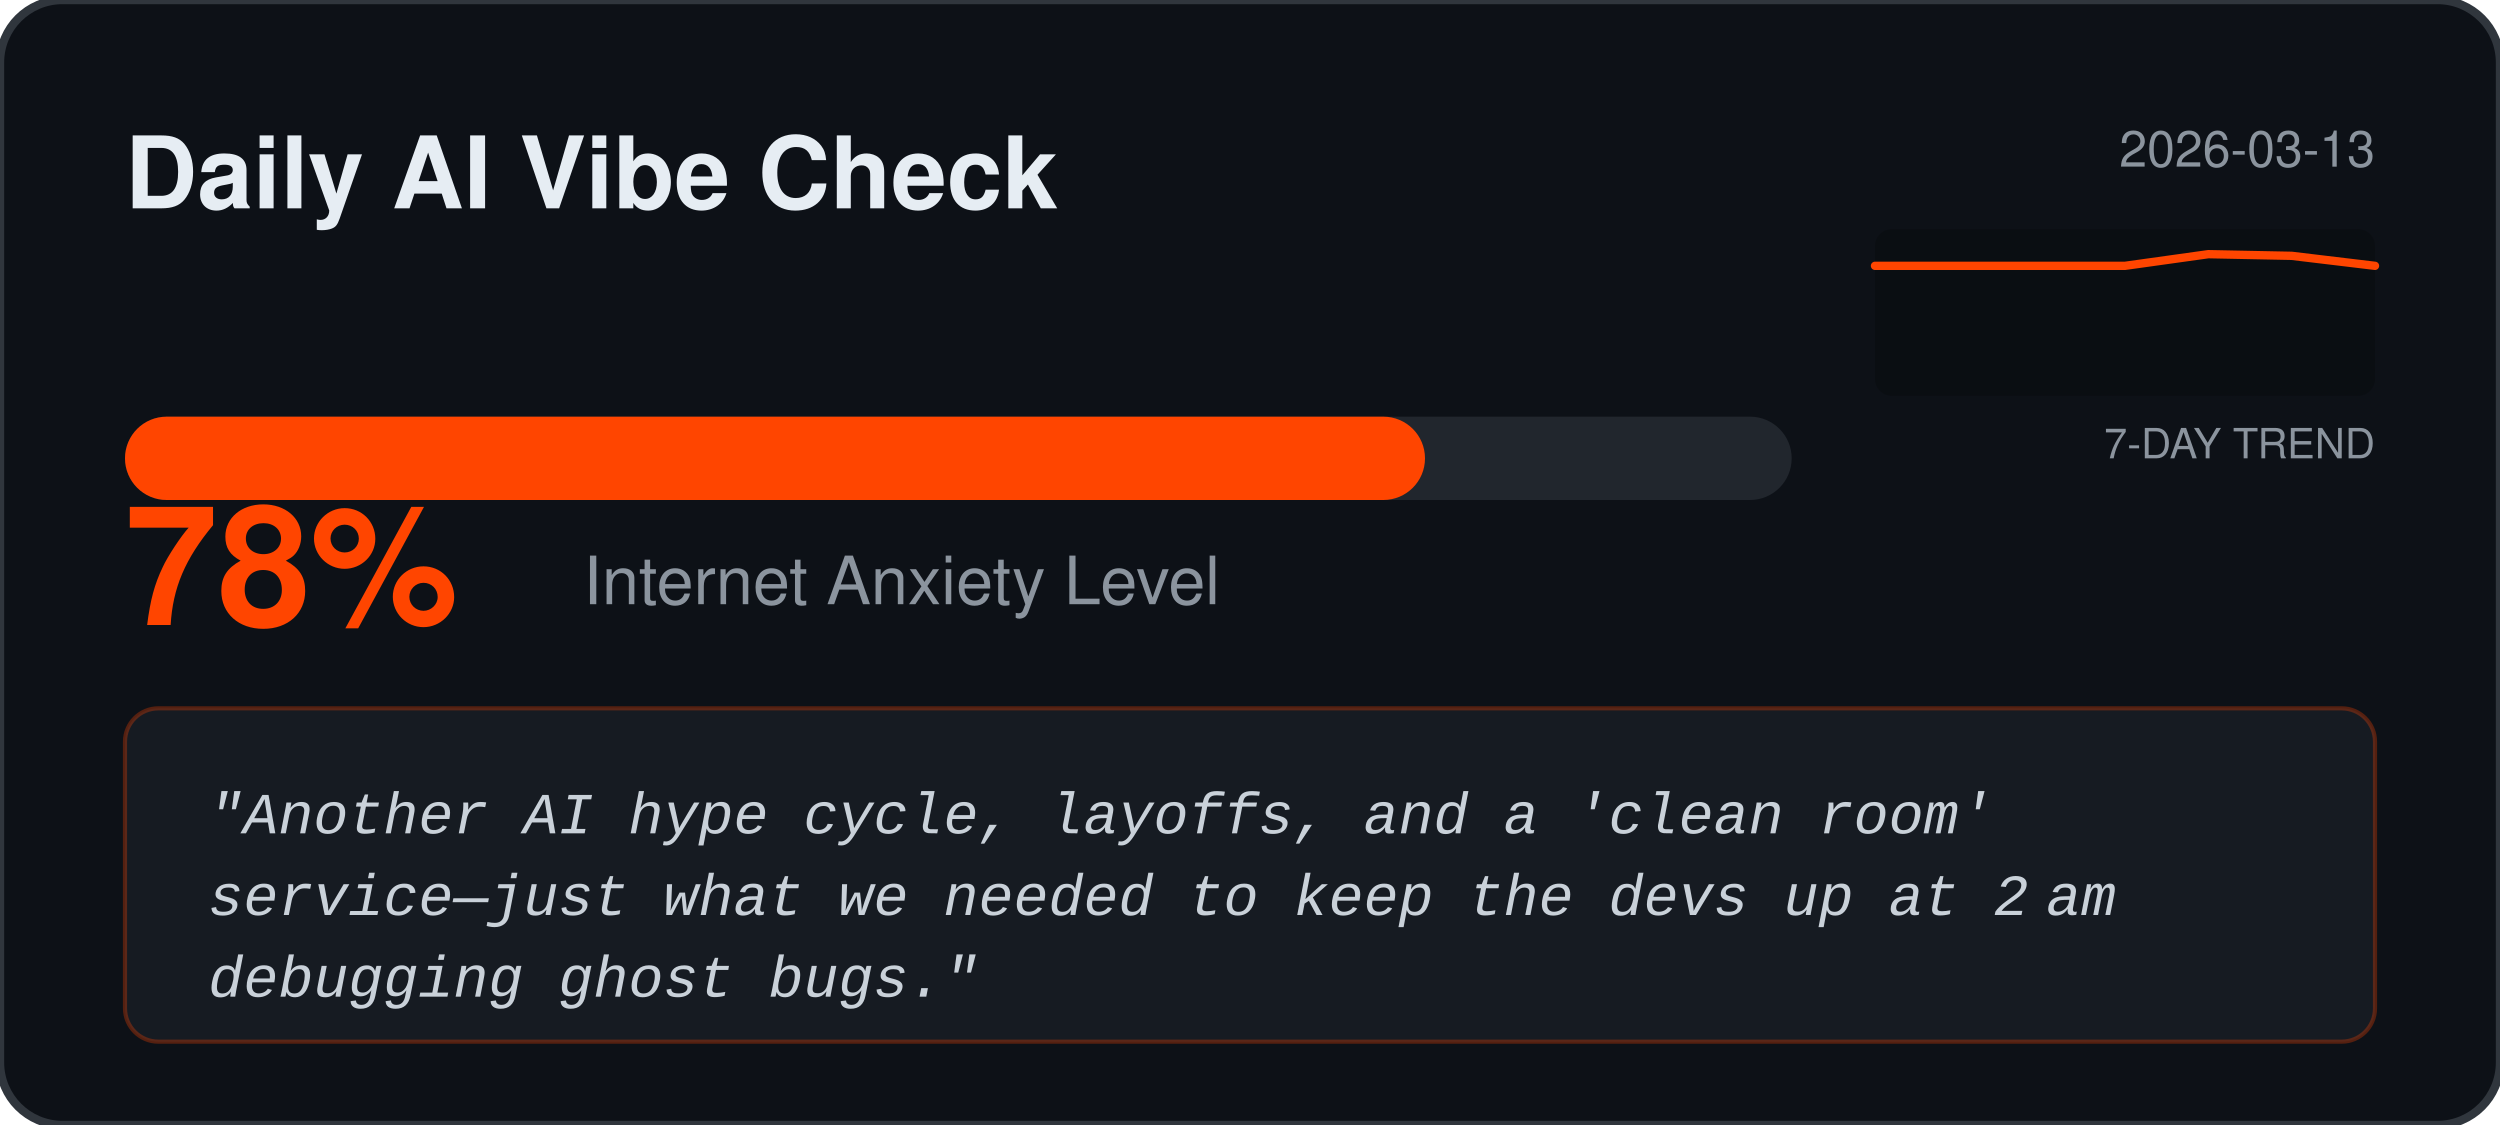
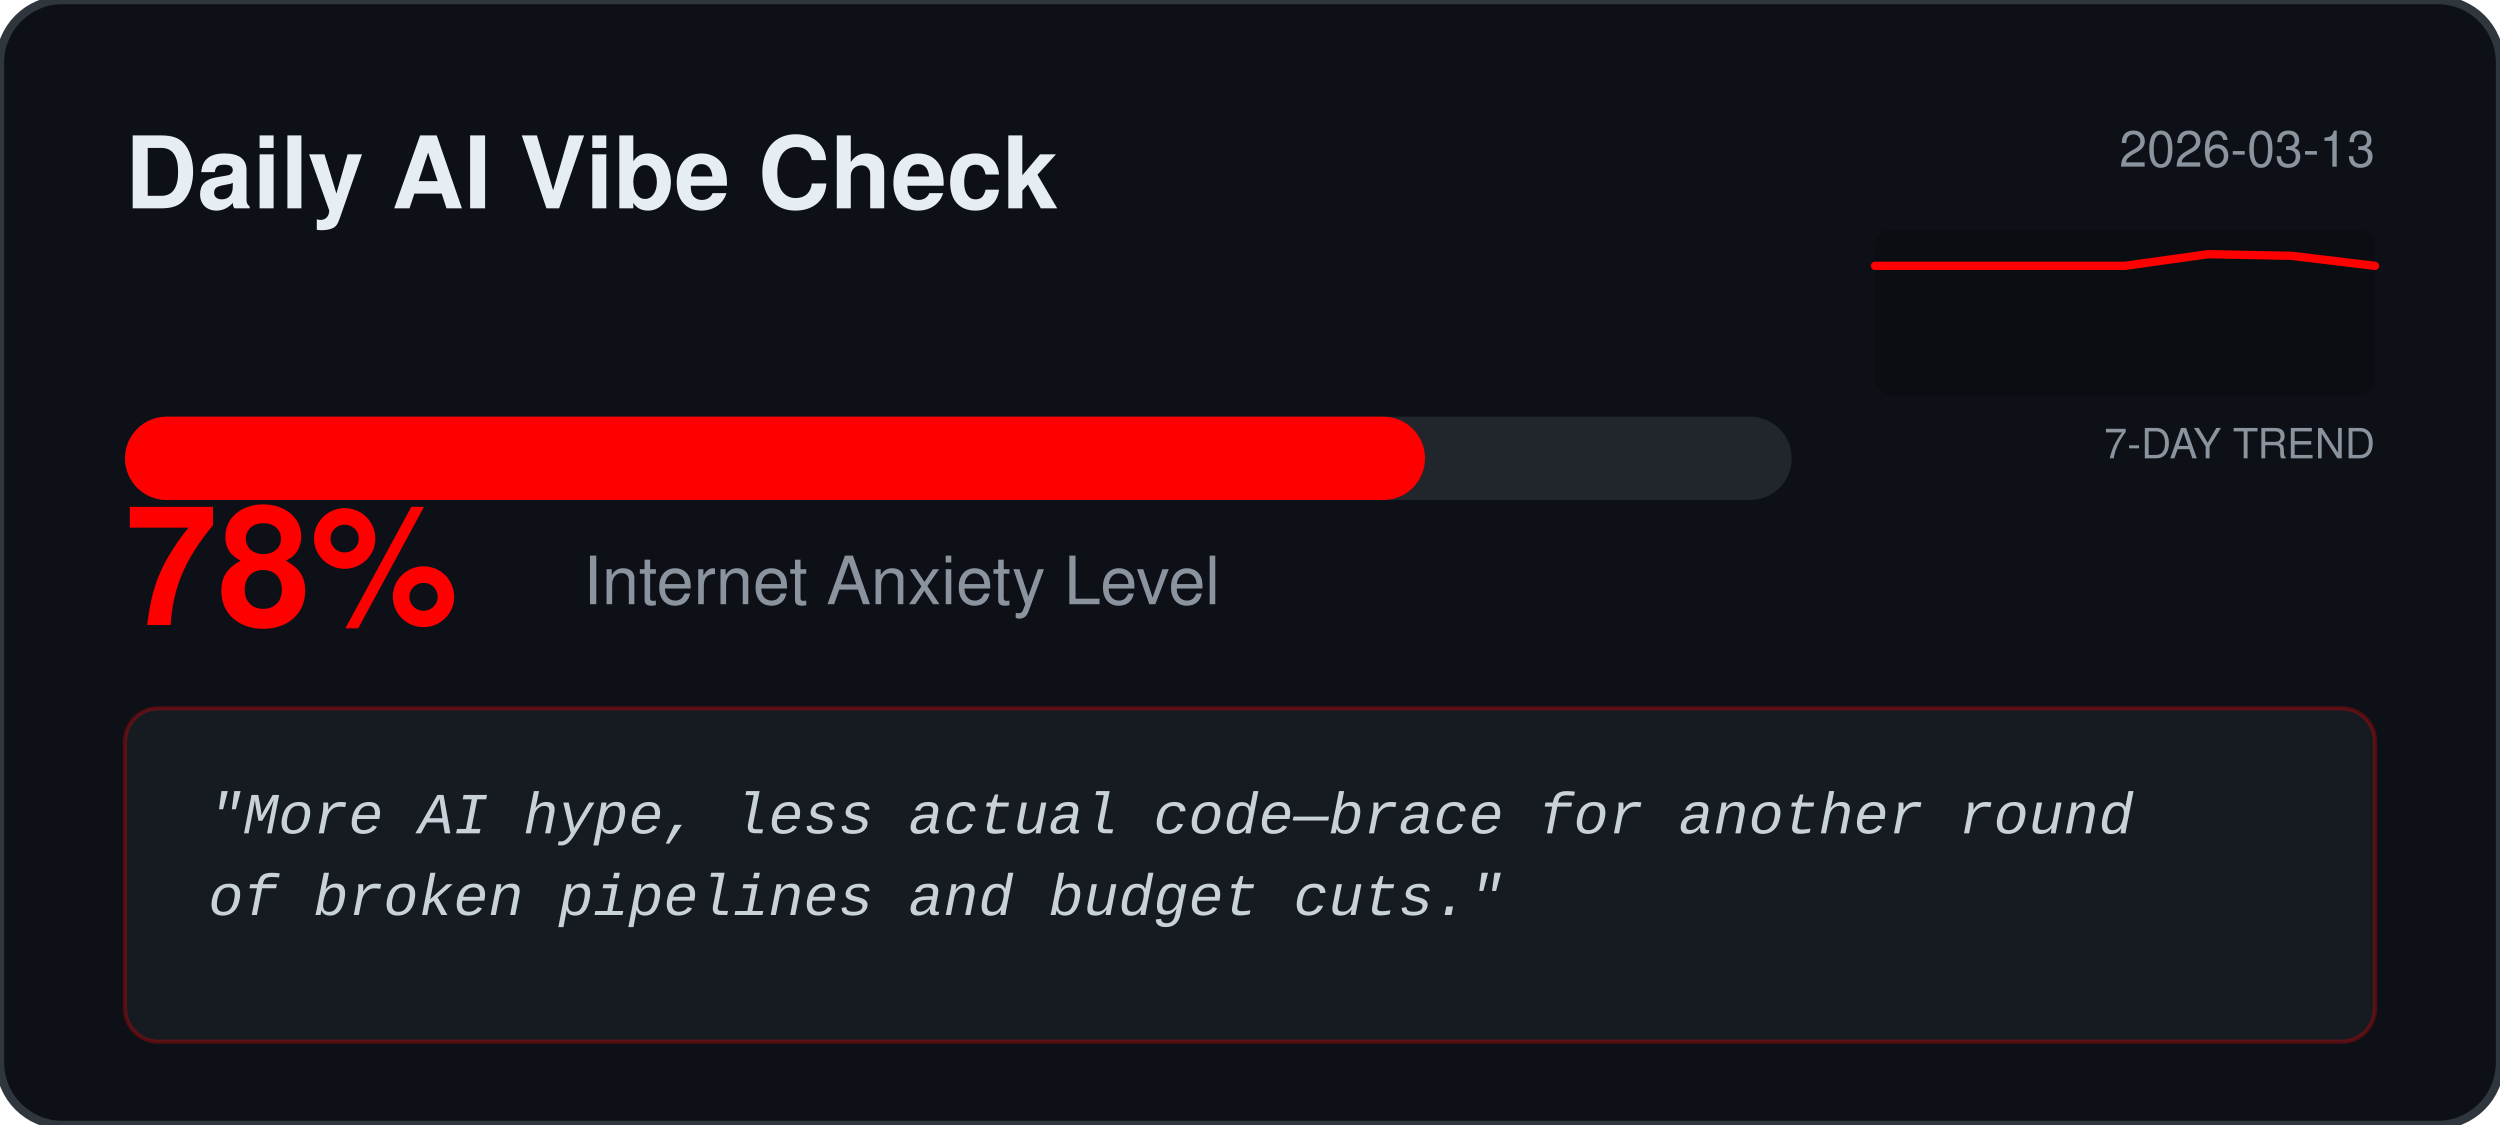
<svg xmlns="http://www.w3.org/2000/svg" width="600" height="270" viewBox="0 0 600 270" fill="none">
  <rect width="600" height="270" rx="15" fill="#0D1117" stroke="#30363D" stroke-width="2" />
  <text x="30" y="50" fill="#E6EDF3" font-family="Segoe UI, Helvetica, sans-serif" font-weight="bold" font-size="24">Daily AI Vibe Check</text>
  <text x="570" y="40" fill="#8B949E" font-family="Segoe UI, Helvetica, sans-serif" font-size="12" text-anchor="end">2026-03-13</text>
  <rect x="450" y="55" width="120" height="40" fill="#000000" fill-opacity="0.2" rx="4" />
  <text x="570" y="110" fill="#8B949E" font-family="Segoe UI, Helvetica, sans-serif" font-size="10" text-anchor="end">7-DAY TREND</text>
-   <polyline points="450.0,63.8 470.0,63.8 490.0,63.8 510.0,63.8 530.0,61.0 550.0,61.4 570.0,63.8" fill="none" stroke="#FF4500" stroke-width="2" stroke-linecap="round" stroke-linejoin="round" />
+   <polyline points="450.0,63.8 470.0,63.8 490.0,63.8 510.0,63.8 530.0,61.0 550.0,61.4 570.0,63.8" fill="none" stroke="#FF0000" stroke-width="2" stroke-linecap="round" stroke-linejoin="round" />
  <rect x="30" y="100" width="400" height="20" rx="10" fill="#21262D" />
-   <rect x="30" y="100" width="312.0" height="20" rx="10" fill="#FF4500" />
-   <text x="30" y="150" fill="#FF4500" font-family="Segoe UI, Helvetica, sans-serif" font-weight="bold" font-size="40">78%</text>
+   <rect x="30" y="100" width="312.0" height="20" rx="10" fill="#FF0000" />
+   <text x="30" y="150" fill="#FF0000" font-family="Segoe UI, Helvetica, sans-serif" font-weight="bold" font-size="40">78%</text>
  <text x="140" y="145" fill="#8B949E" font-family="Segoe UI, Helvetica, sans-serif" font-size="16">Internet Anxiety Level</text>
-   <rect x="30" y="170" width="540" height="80" rx="8" fill="#161B22" stroke="#FF4500" stroke-opacity="0.3" />
+   <rect x="30" y="170" width="540" height="80" rx="8" fill="#161B22" stroke="#FF0000" stroke-opacity="0.3" />
  <text x="50" y="200" fill="#C9D1D9" font-family="Courier New, monospace" font-size="14" font-style="italic">
-     <tspan x="50" dy="0">"Another AI hype cycle, layoffs, and a 'clean room'</tspan>
-     <tspan x="50" dy="1.4em">service—just what we needed to keep the devs up at 2 am</tspan>
-     <tspan x="50" dy="1.4em">debugging ghost bugs."</tspan>
+     <tspan x="50" dy="0">"More AI hype, less actual code—brace for another round</tspan>
+     <tspan x="50" dy="1.4em">of broken pipelines and budget cuts."</tspan>
  </text>
</svg>
